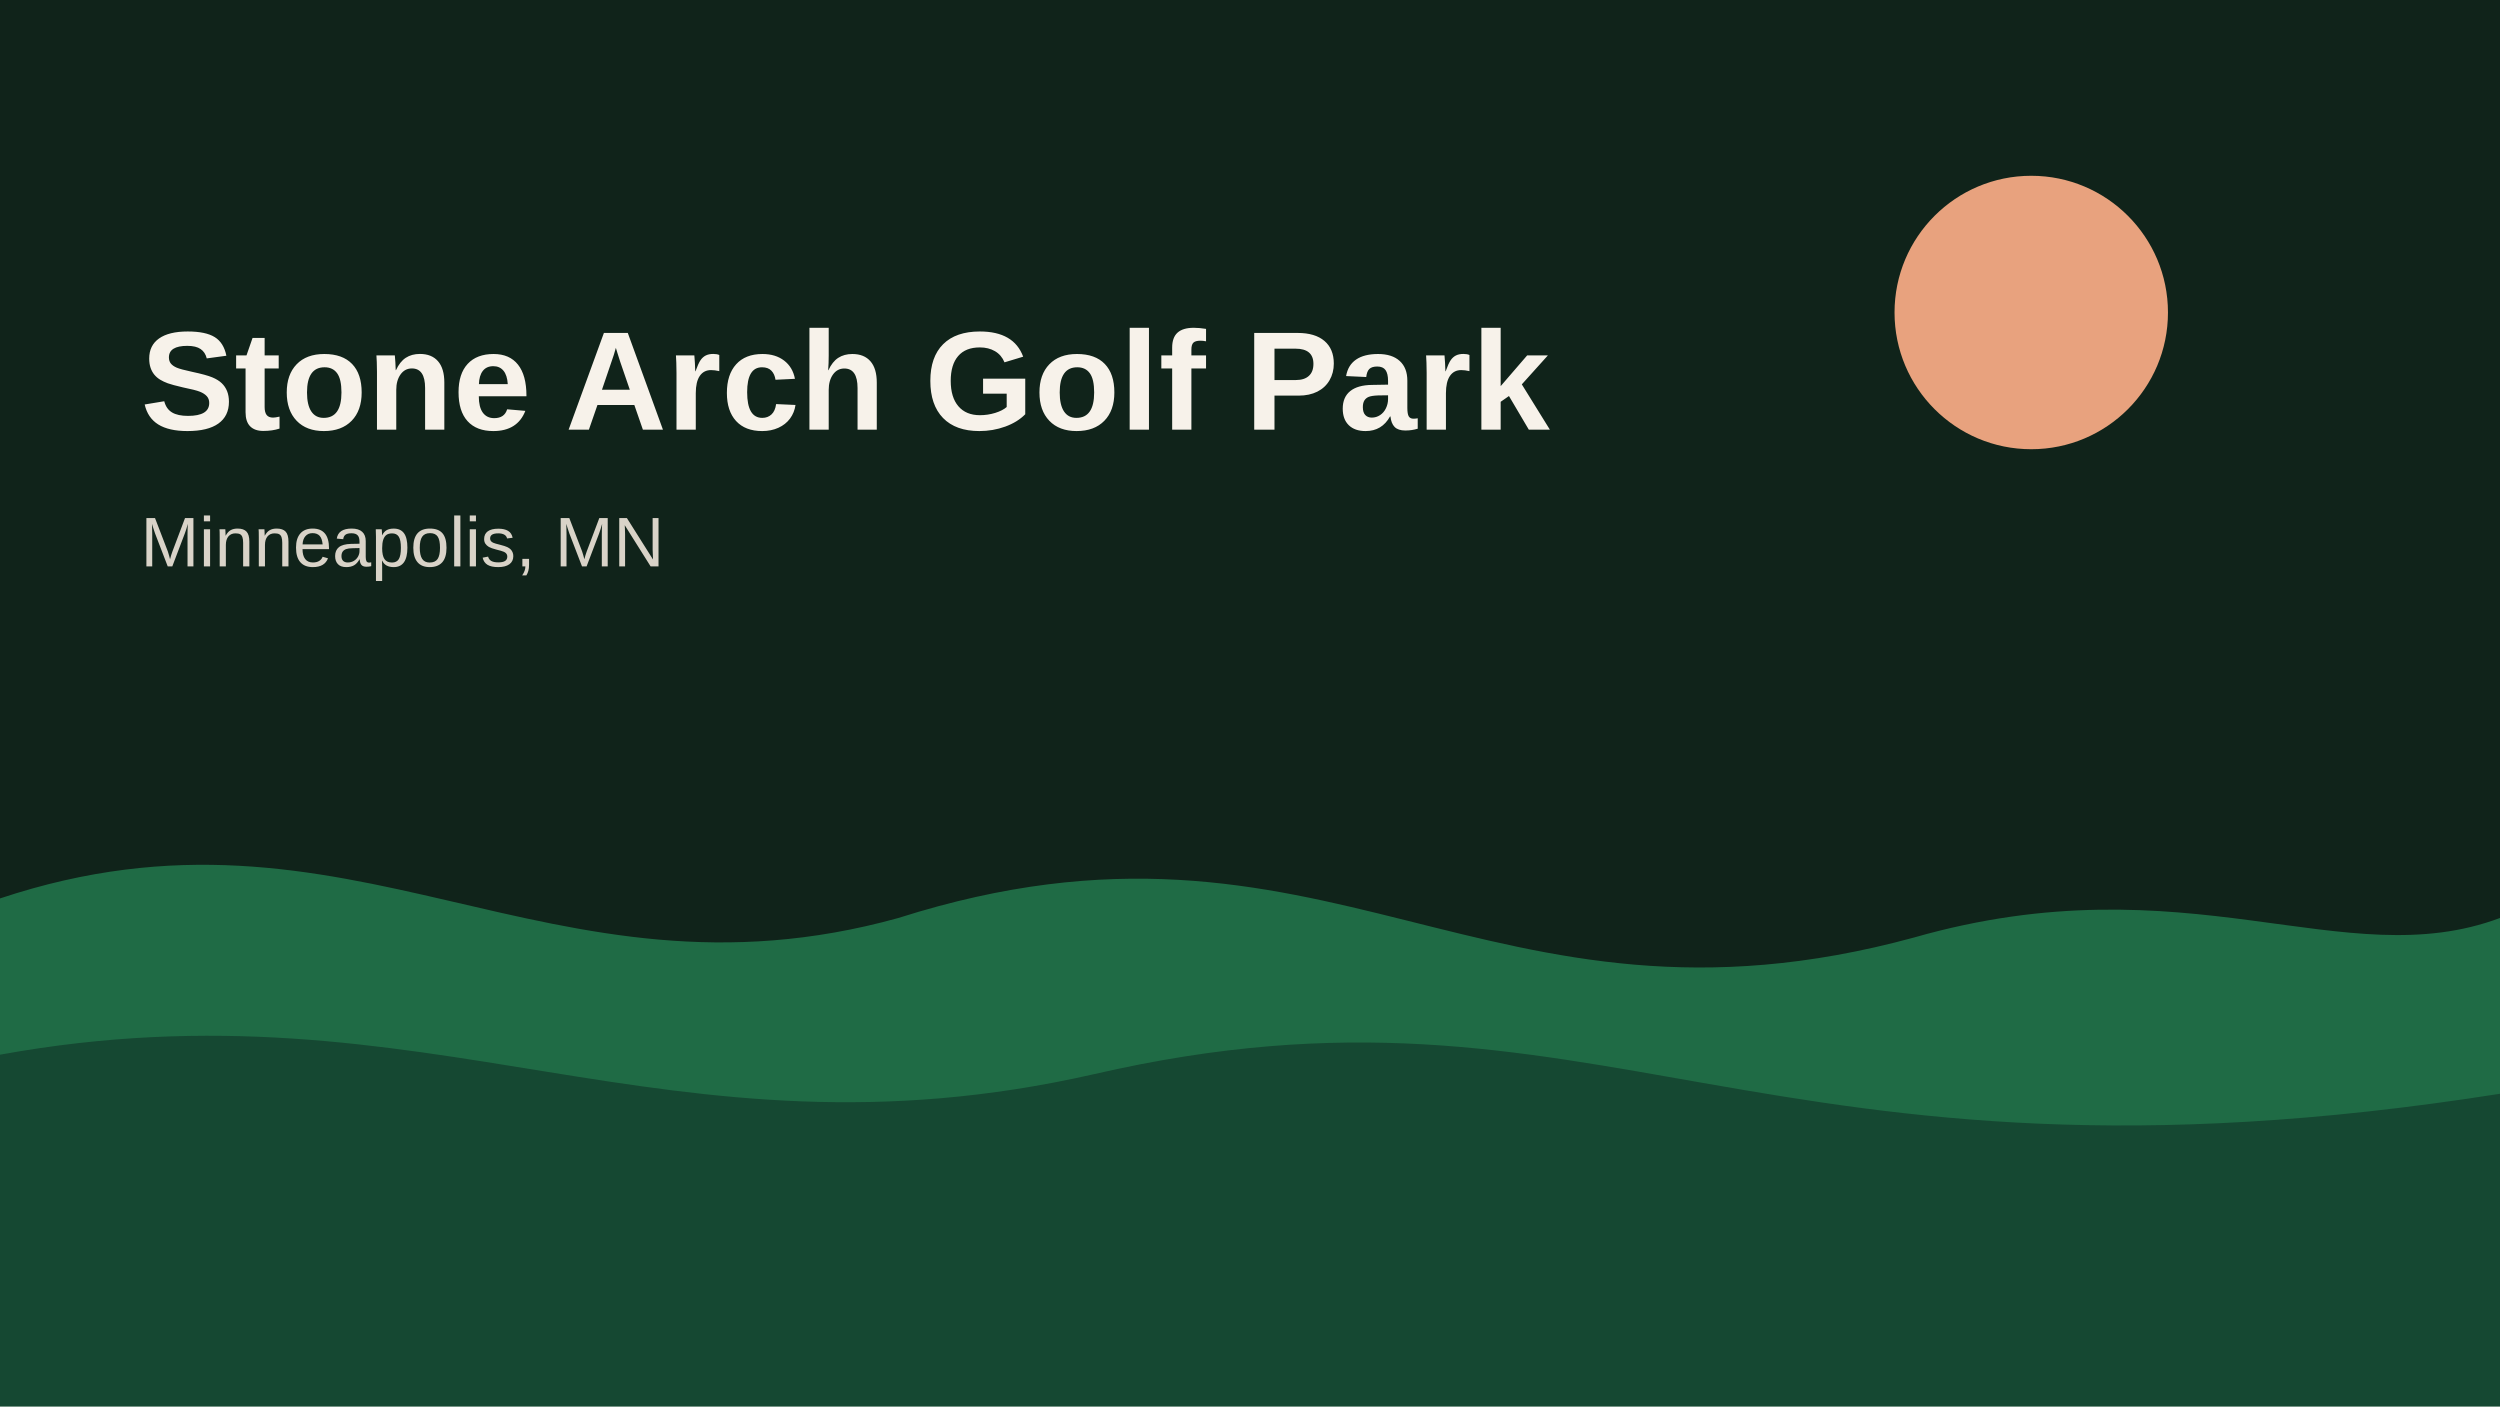
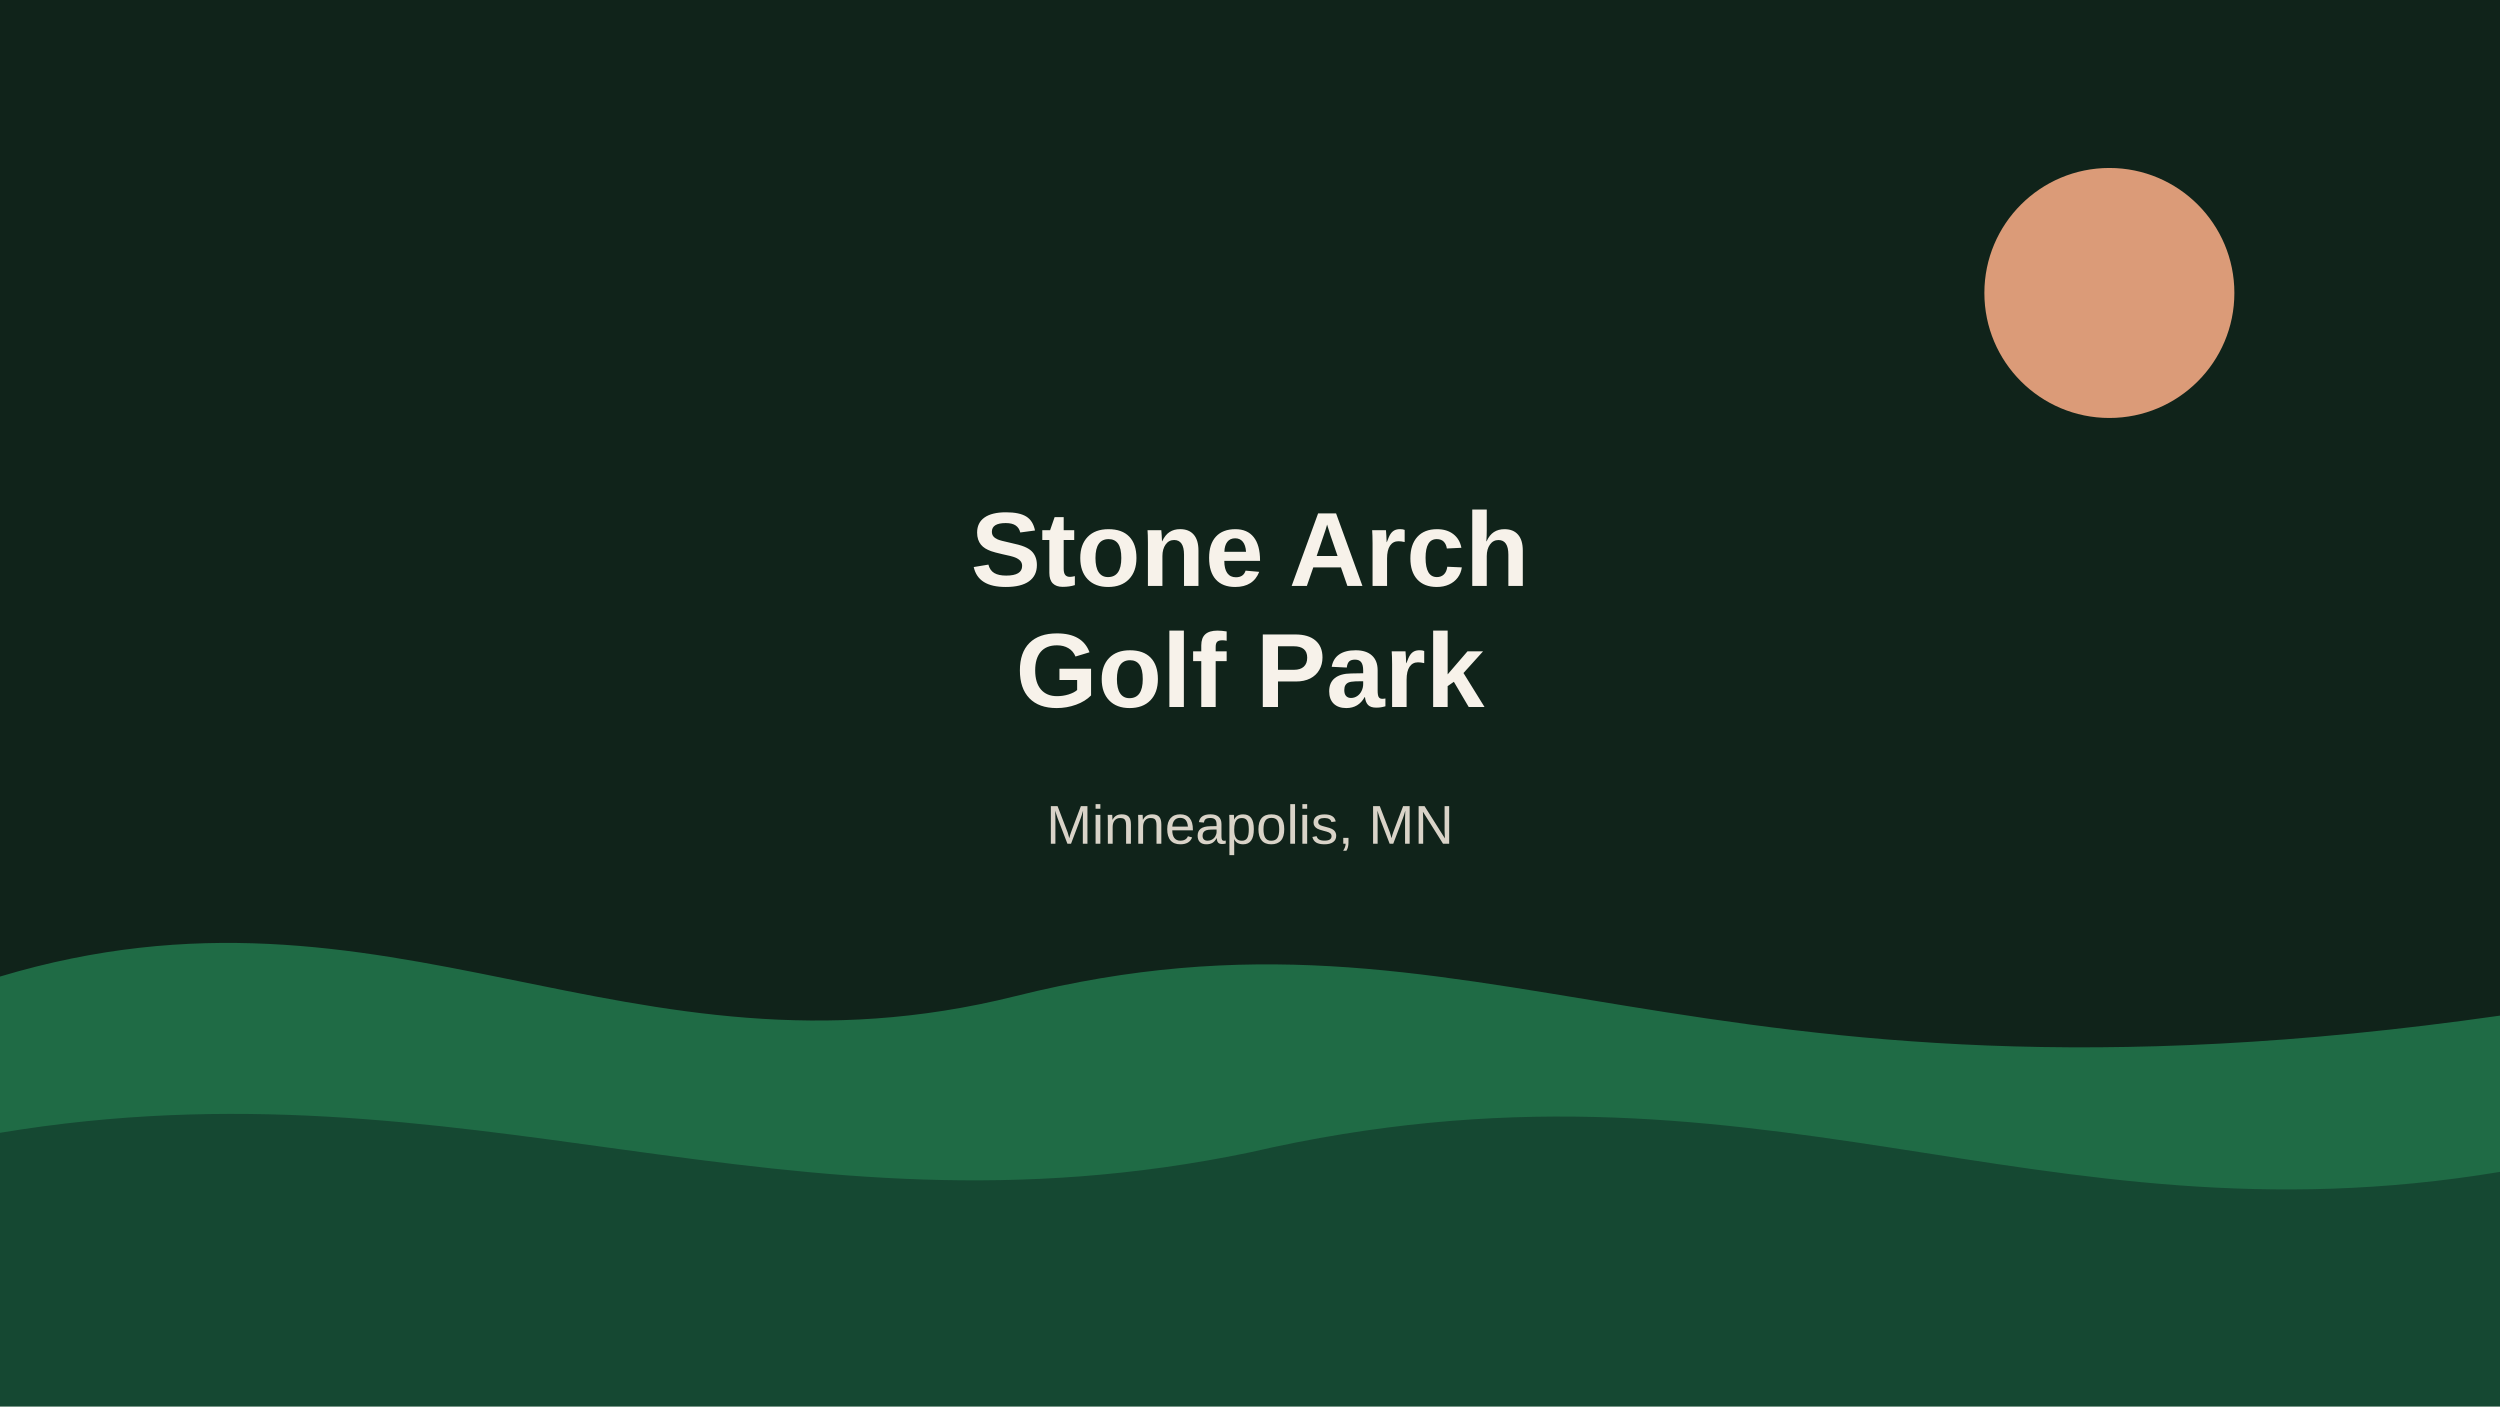
<svg xmlns="http://www.w3.org/2000/svg" viewBox="0 0 1280 720" role="img" aria-label="Stone Arch Golf Park">
  <rect width="1280" height="720" fill="#10231a" />
-   <path d="M0 460 C180 400 280 520 460 470 C680 400 760 540 980 480 C1120 440 1200 500 1280 470 L1280 720 L0 720 Z" fill="#1f6b45" />
-   <path d="M0 540 C220 500 340 600 560 550 C820 490 900 620 1280 560 L1280 720 L0 720 Z" fill="#154832" />
-   <circle cx="1040" cy="160" r="70" fill="#ffb088" opacity="0.9" />
-   <text x="72" y="220" font-family="Arial, sans-serif" font-size="72" font-weight="700" fill="#f7f2ea">Stone Arch Golf Park</text>
-   <text x="72" y="290" font-family="Arial, sans-serif" font-size="36" fill="#d9d3c8">Minneapolis, MN</text>
+   <path d="M0 500 C200 440 320 560 520 510 C760 450 860 580 1280 520 L1280 720 L0 720 Z" fill="#1f6b45" />
+   <path d="M0 580 C240 540 400 640 640 590 C900 530 1040 640 1280 600 L1280 720 L0 720 Z" fill="#154832" />
+   <circle cx="1080" cy="150" r="64" fill="#ffb088" opacity="0.85" />
+   <text x="640" y="300" text-anchor="middle" font-family="Arial, sans-serif" font-size="54" font-weight="700" fill="#f7f2ea">Stone Arch</text>
+   <text x="640" y="362" text-anchor="middle" font-family="Arial, sans-serif" font-size="54" font-weight="700" fill="#f7f2ea">Golf Park</text>
+   <text x="640" y="432" text-anchor="middle" font-family="Arial, sans-serif" font-size="28" fill="#d9d3c8">Minneapolis, MN</text>
</svg>
